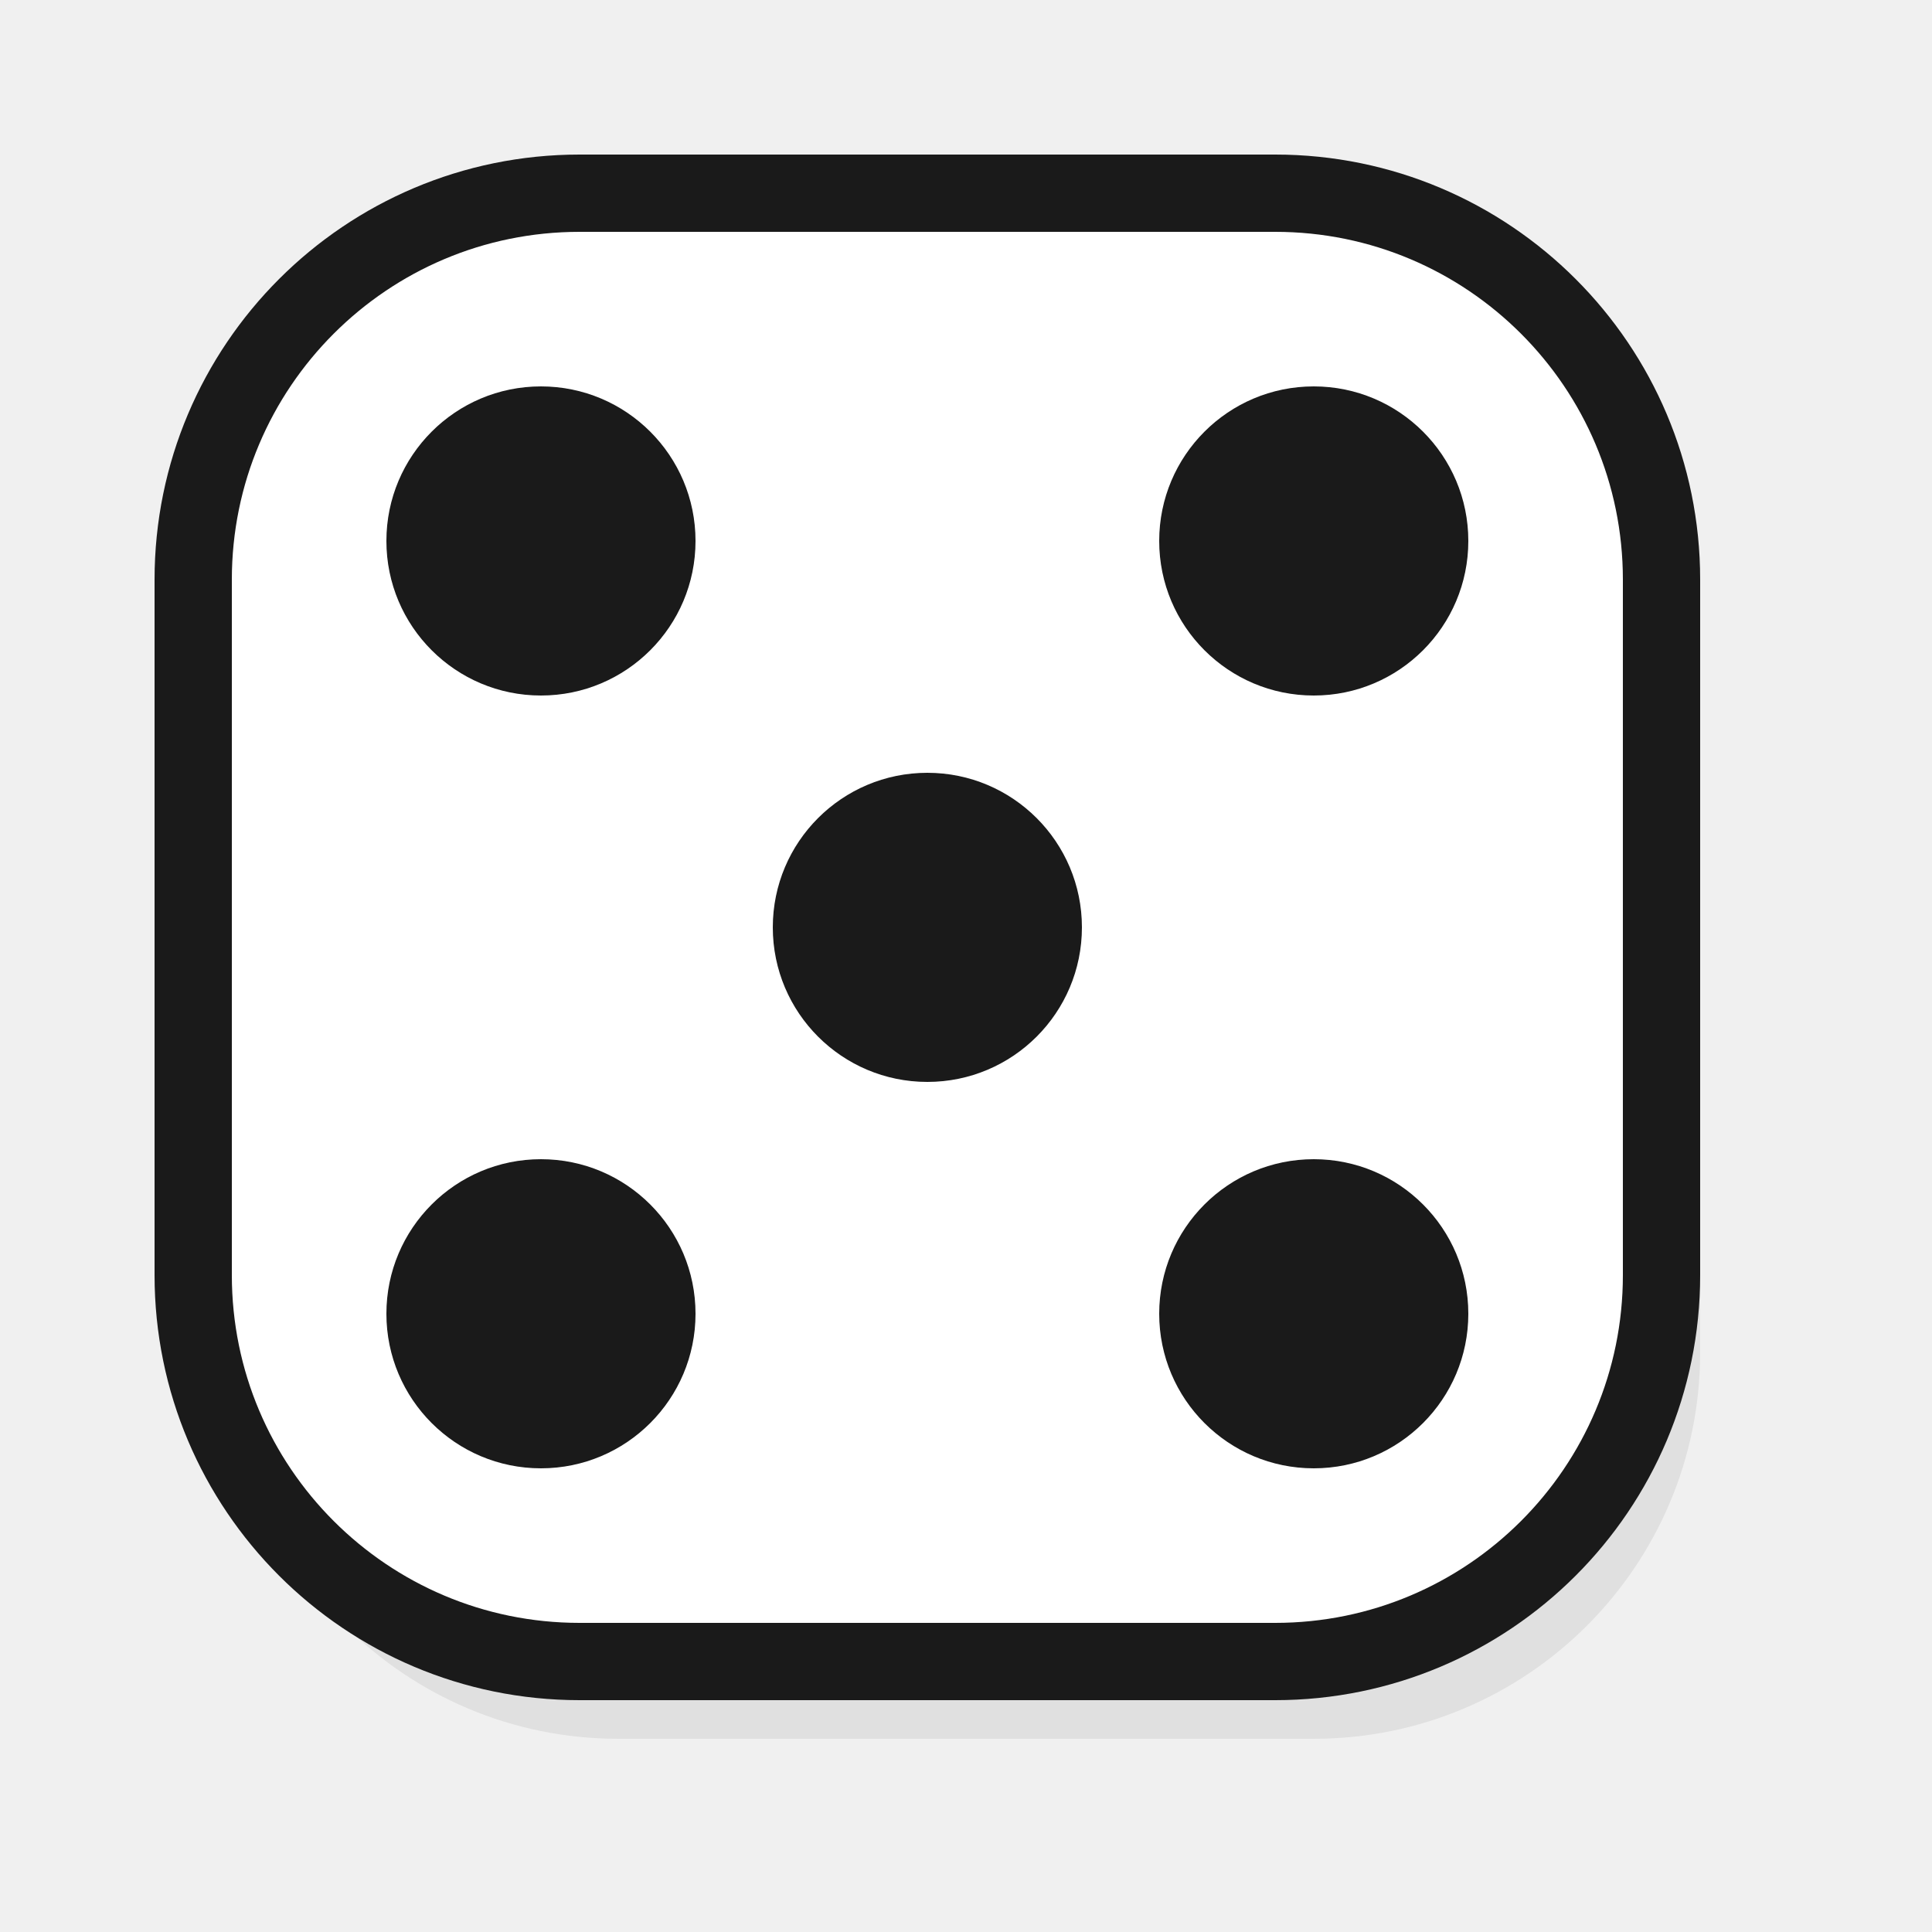
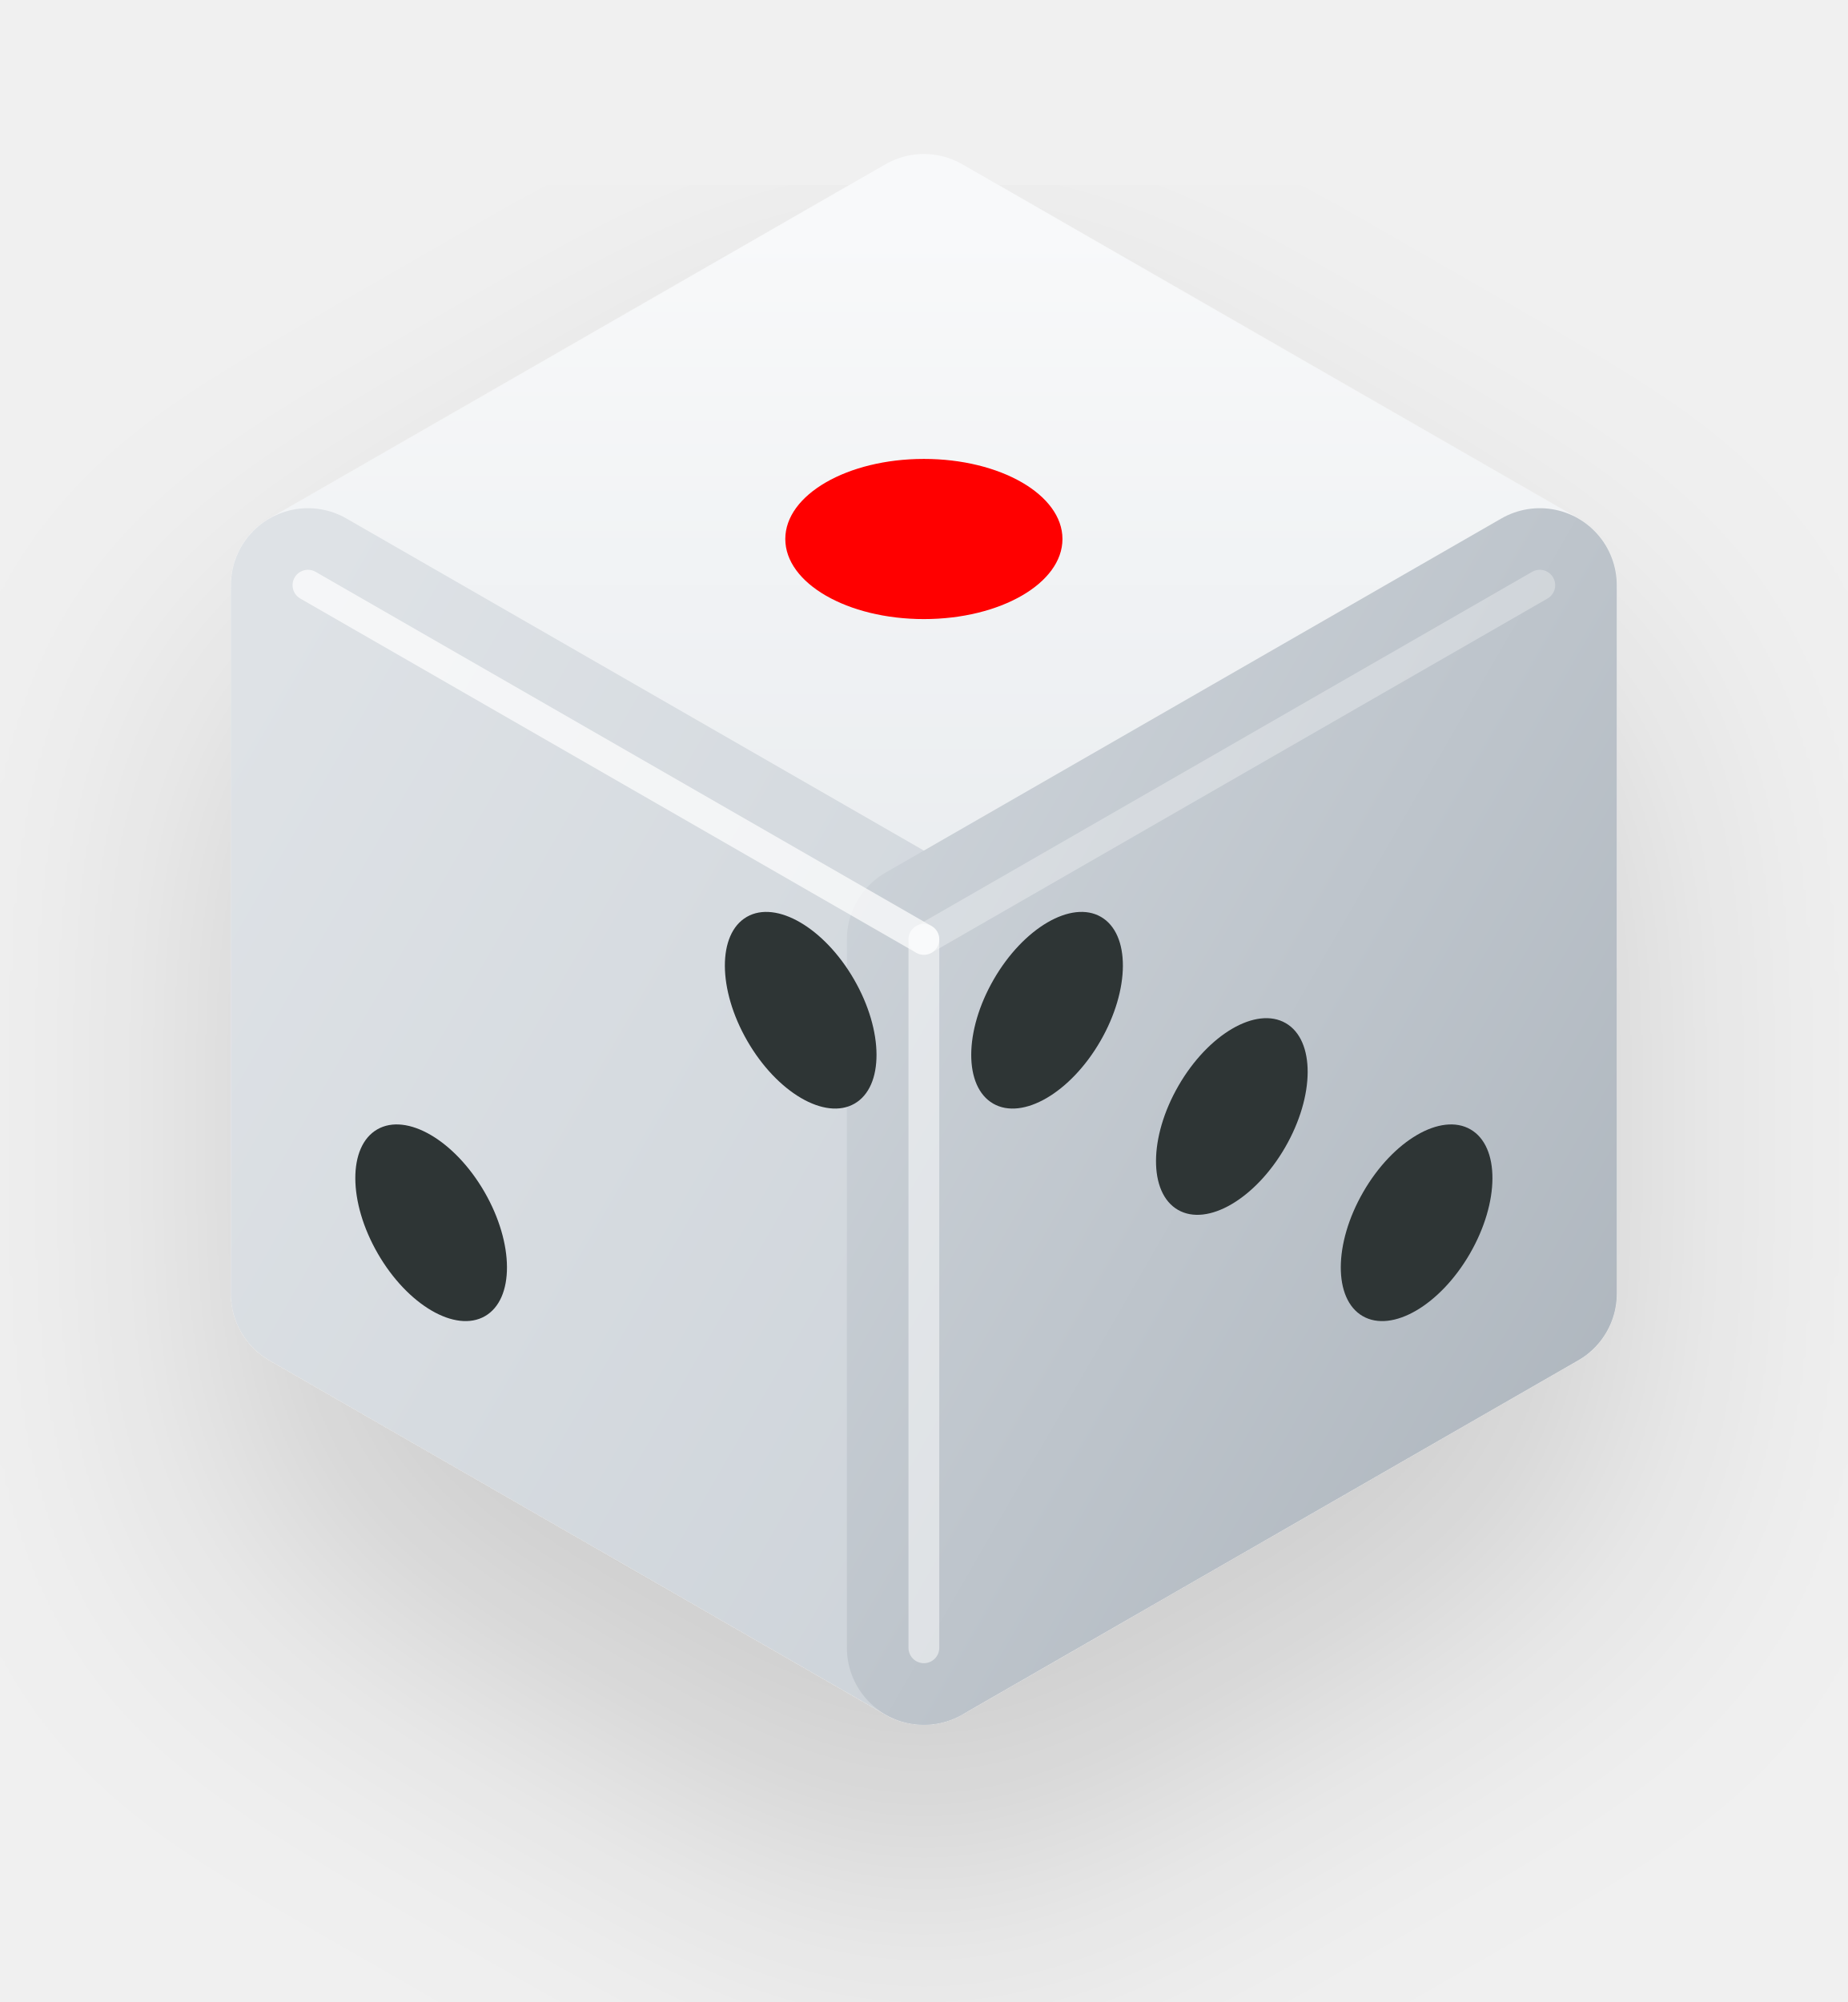
- <svg xmlns="http://www.w3.org/2000/svg" viewBox="0 0 100 100" width="100" height="100">
-   <rect x="12" y="14" width="76" height="76" rx="20" fill="#e0e0e0" />
-   <rect x="10" y="10" width="76" height="76" rx="20" fill="#ffffff" stroke="#1a1a1a" stroke-width="4" />
-   <circle cx="48" cy="48" r="8" fill="#1a1a1a" />
-   <circle cx="28" cy="28" r="8" fill="#1a1a1a" />
-   <circle cx="68" cy="68" r="8" fill="#1a1a1a" />
-   <circle cx="28" cy="68" r="8" fill="#1a1a1a" />
-   <circle cx="68" cy="28" r="8" fill="#1a1a1a" />
+ <svg xmlns="http://www.w3.org/2000/svg" viewBox="0 0 120 130" width="120" height="130">
+   <defs>
+     <linearGradient id="topFace" x1="0%" y1="0%" x2="0%" y2="100%">
+       <stop offset="0%" stop-color="#f8f9fa" />
+       <stop offset="100%" stop-color="#e9ecef" />
+     </linearGradient>
+     <linearGradient id="leftFace" x1="0%" y1="0%" x2="100%" y2="100%">
+       <stop offset="0%" stop-color="#dee2e6" />
+       <stop offset="100%" stop-color="#ced4da" />
+     </linearGradient>
+     <linearGradient id="rightFace" x1="0%" y1="0%" x2="100%" y2="100%">
+       <stop offset="0%" stop-color="#ced4da" />
+       <stop offset="100%" stop-color="#adb5bd" />
+     </linearGradient>
+     <filter id="shadow" x="-30%" y="-30%" width="160%" height="160%">
+       <feDropShadow dx="0" dy="12" stdDeviation="10" flood-color="#000000" flood-opacity="0.15" />
+     </filter>
+   </defs>
+   <g filter="url(#shadow)">
+     <path d="M 60 15 L 100 38 L 60 61 L 20 38 Z" fill="url(#topFace)" stroke="url(#topFace)" stroke-width="10" stroke-linejoin="round" />
+     <path d="M 20 38 L 60 61 L 60 107 L 20 84 Z" fill="url(#leftFace)" stroke="url(#leftFace)" stroke-width="10" stroke-linejoin="round" />
+     <path d="M 60 61 L 100 38 L 100 84 L 60 107 Z" fill="url(#rightFace)" stroke="url(#rightFace)" stroke-width="10" stroke-linejoin="round" />
+     <path d="M 60 61 L 60 107" stroke="#ffffff" stroke-width="2" stroke-linecap="round" opacity="0.5" />
+     <path d="M 60 61 L 20 38" stroke="#ffffff" stroke-width="2" stroke-linecap="round" opacity="0.7" />
+     <path d="M 60 61 L 100 38" stroke="#ffffff" stroke-width="2" stroke-linecap="round" opacity="0.3" />
+     <ellipse cx="60" cy="35" rx="9" ry="5.2" fill="#ff0000" />
+     <ellipse cx="52" cy="65.6" rx="7" ry="4" fill="#2d3436" transform="rotate(60 52 65.6)" />
+     <ellipse cx="28" cy="79.4" rx="7" ry="4" fill="#2d3436" transform="rotate(60 28 79.4)" />
+     <ellipse cx="68" cy="65.6" rx="7" ry="4" fill="#2d3436" transform="rotate(-60 68 65.6)" />
+     <ellipse cx="80" cy="72.5" rx="7" ry="4" fill="#2d3436" transform="rotate(-60 80 72.5)" />
+     <ellipse cx="92" cy="79.4" rx="7" ry="4" fill="#2d3436" transform="rotate(-60 92 79.4)" />
+   </g>
</svg>
